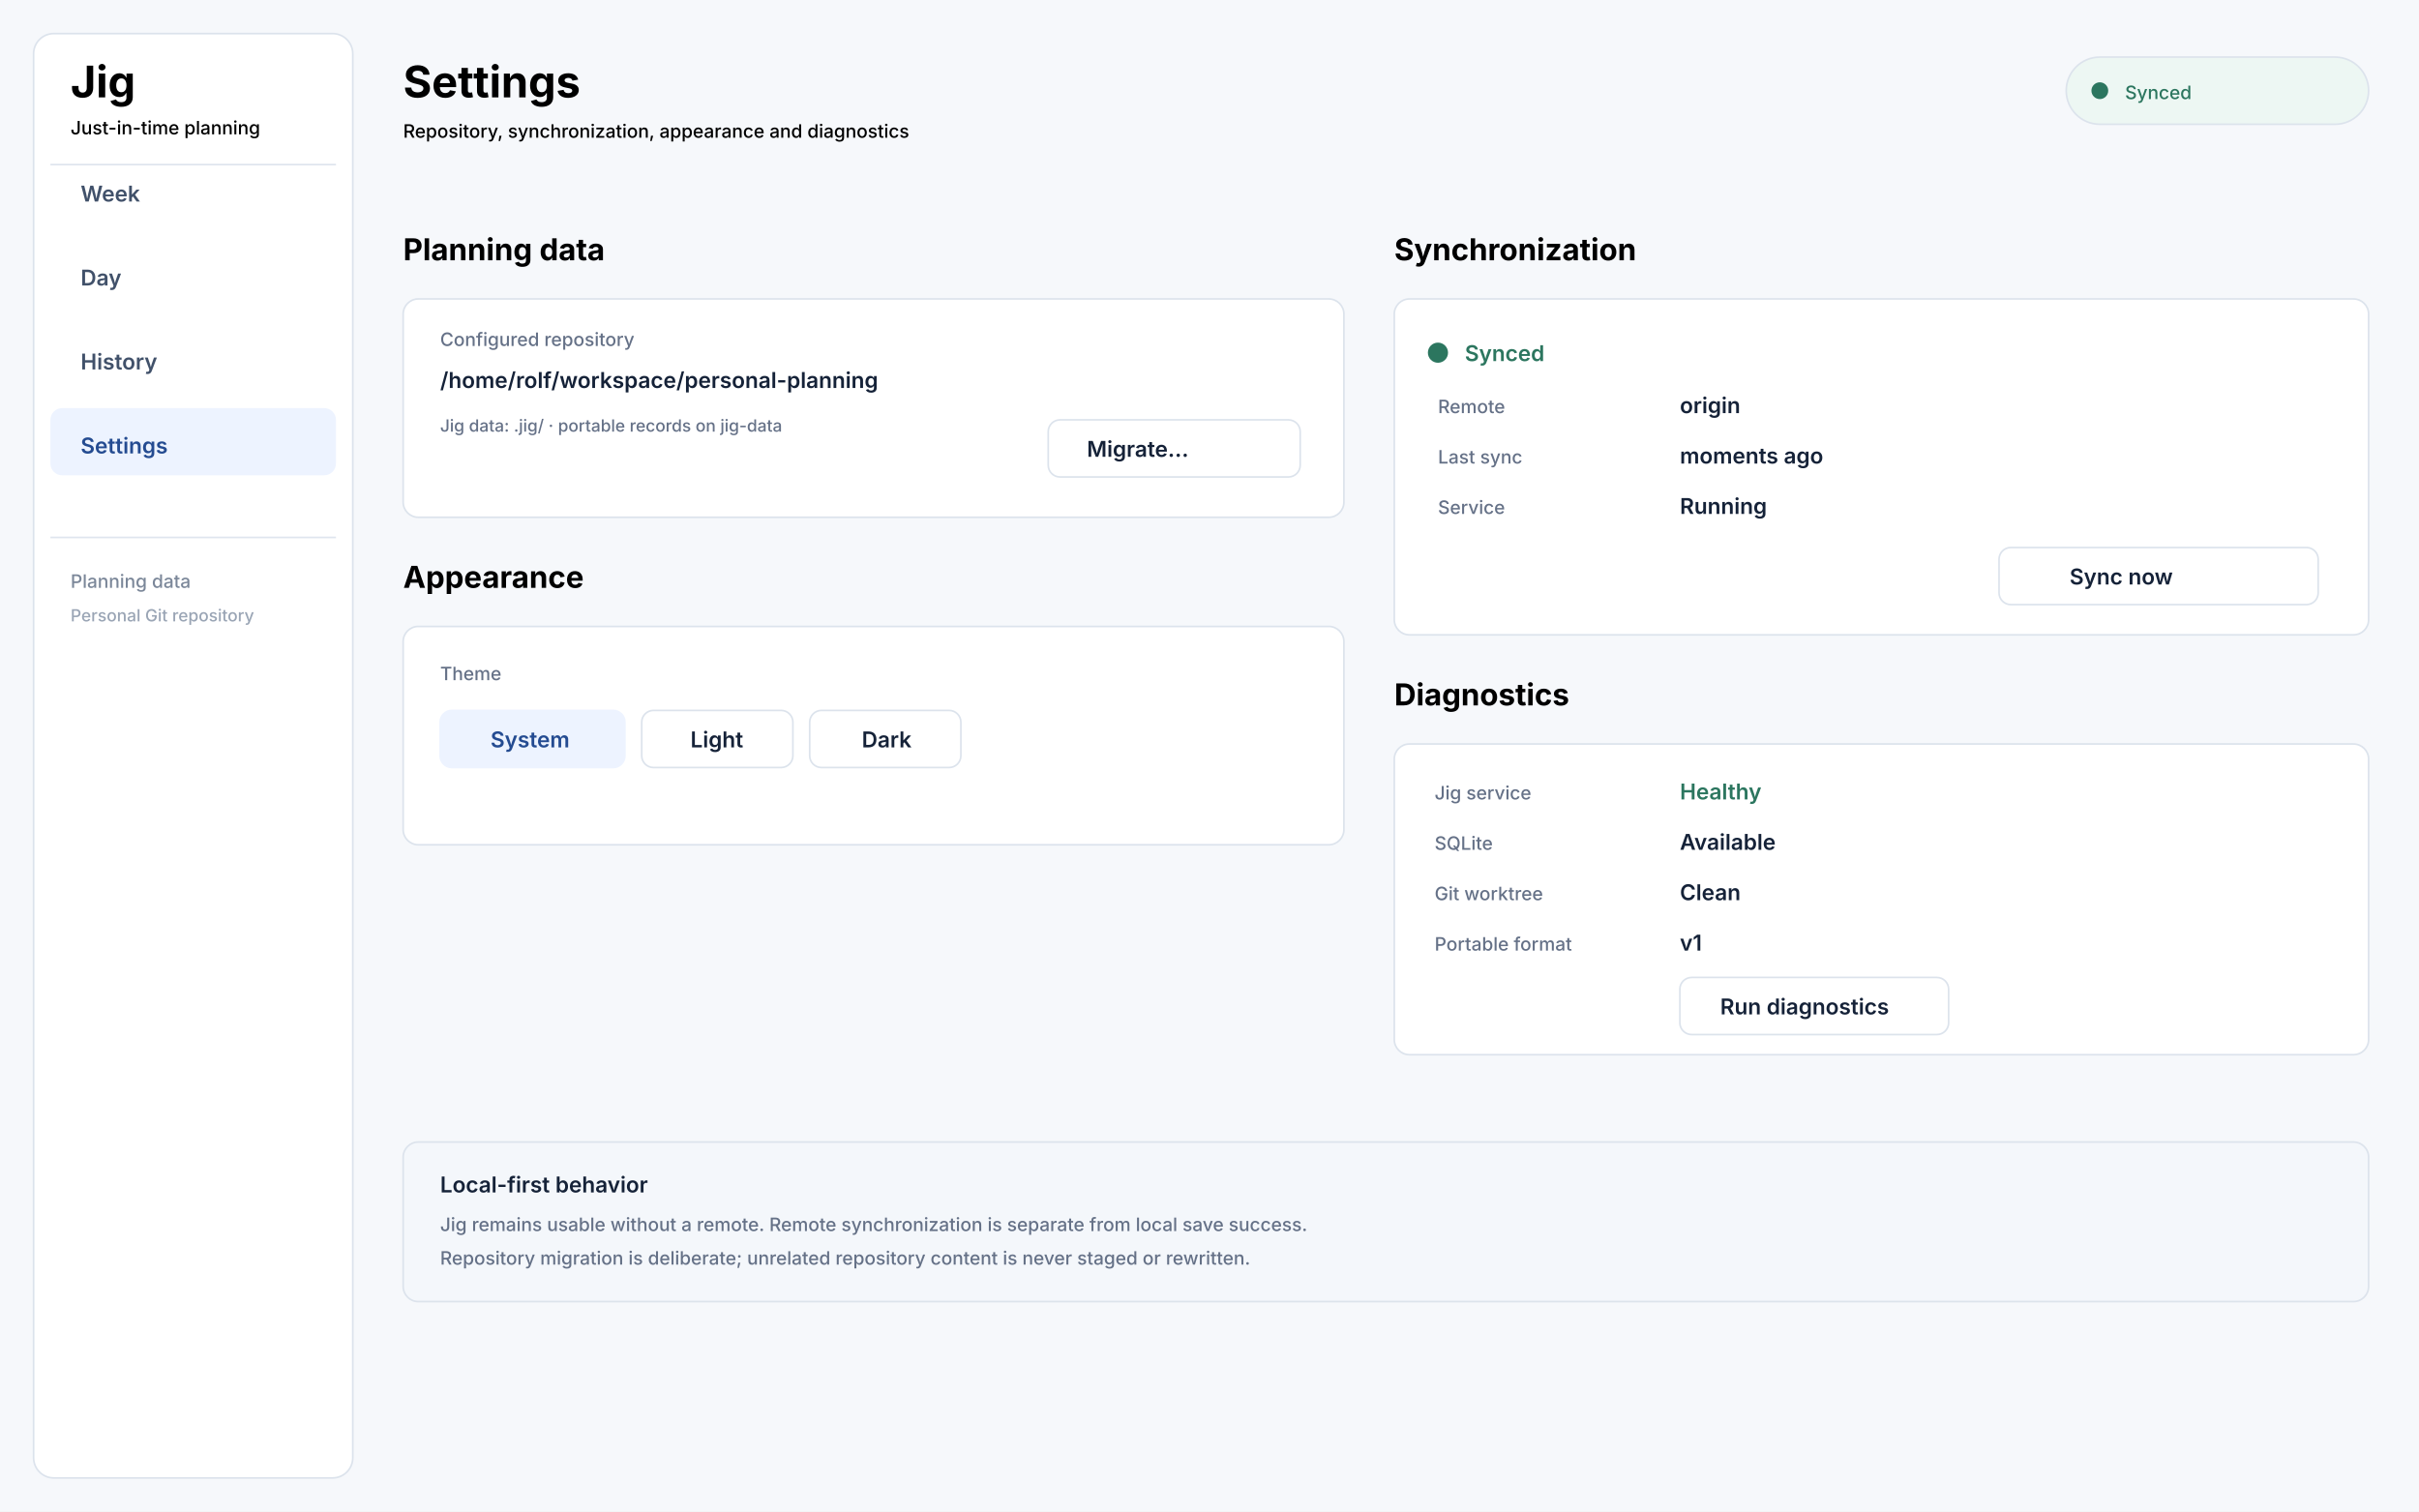
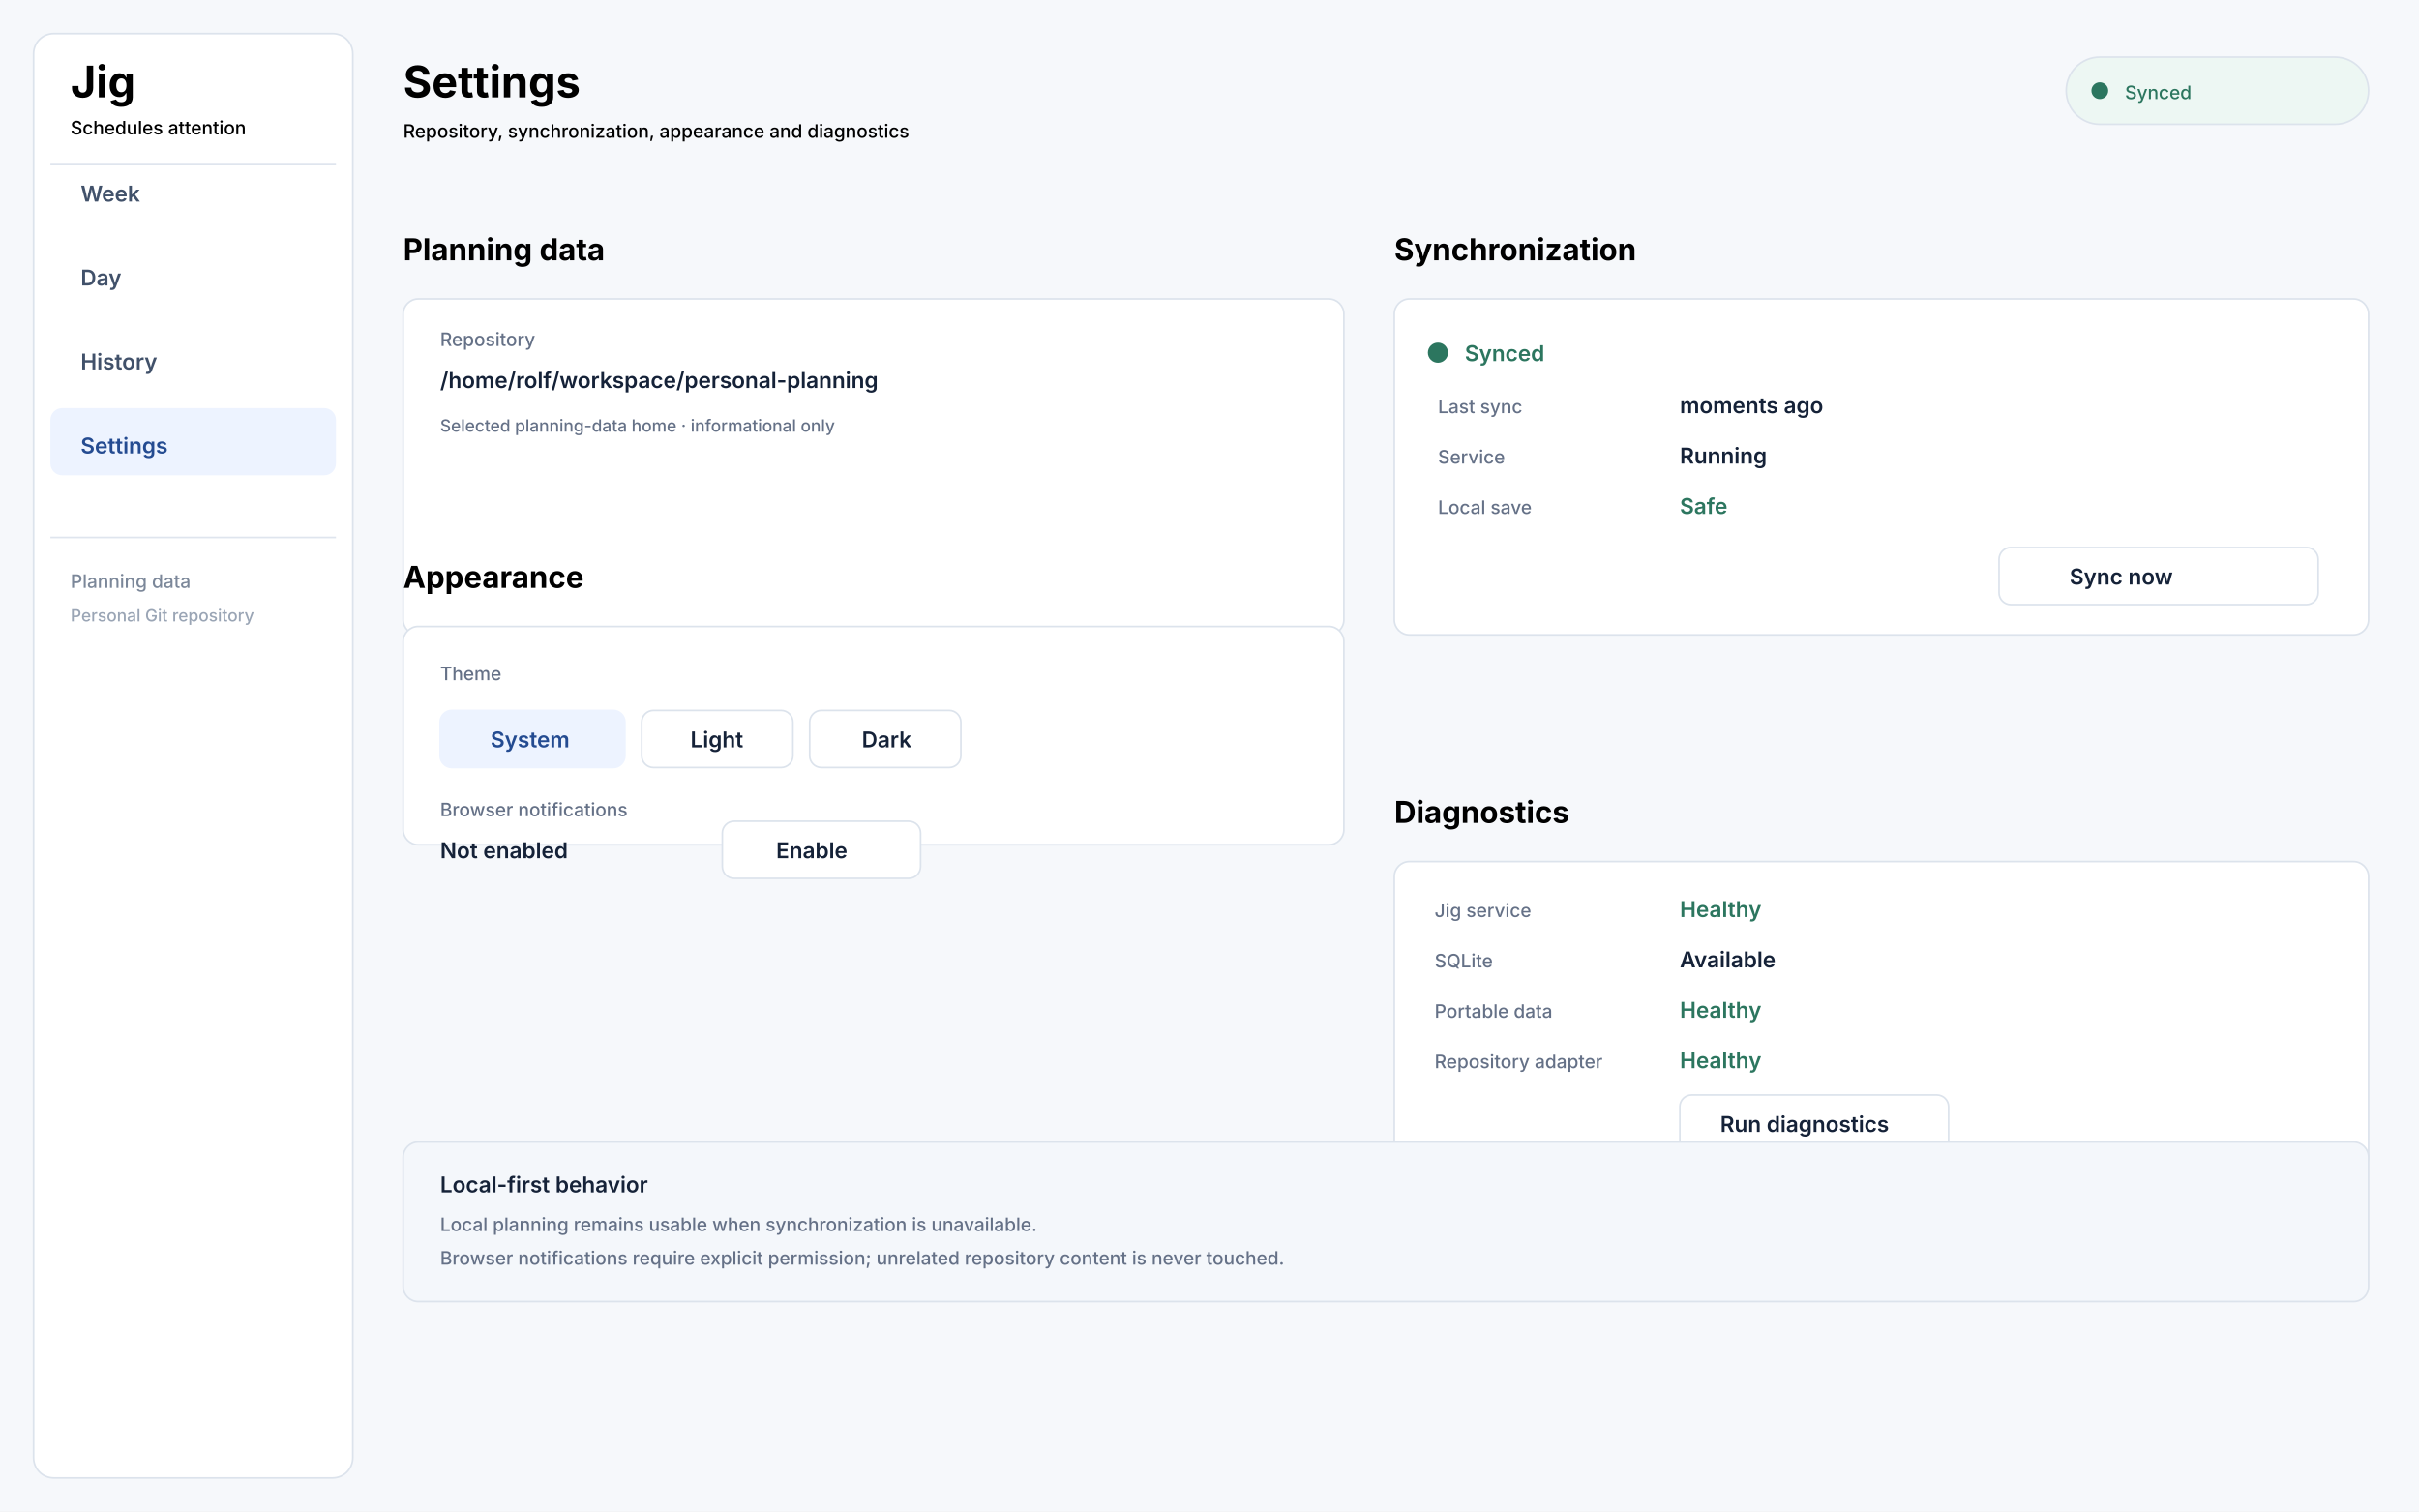
<svg xmlns="http://www.w3.org/2000/svg" width="1440" height="900" viewBox="0 0 1440 900" role="img" aria-label="Jig Settings canonical reference">
  <style>text{font-family:Inter,Arial,Helvetica,sans-serif}.t{fill:#152238}.m{fill:#657187}.muted{fill:#8a96a8}.h1{font-size:26px;font-weight:700}.h2{font-size:18px;font-weight:700}.b{font-size:13px;font-weight:600}.s{font-size:11px;font-weight:500}.xs{font-size:10px;font-weight:500}</style>
  <rect x="0" y="0" width="1440" height="900" rx="0" fill="#f6f8fb" stroke="none" stroke-width="1" />
  <rect x="20" y="20" width="190" height="860" rx="12" fill="#ffffff" stroke="#dce3ec" stroke-width="1" />
  <text x="42" y="58" class="h1">Jig</text>
-   <text x="42" y="80" class="s">Just-in-time planning</text>
+   <text x="42" y="80" class="s">Schedules attention</text>
  <line x1="30" y1="98" x2="200" y2="98" stroke="#dfe5ee" stroke-width="1" />
  <text x="48" y="120" class="b" fill="#41516a" font-weight="500">Week</text>
  <text x="48" y="170" class="b" fill="#41516a" font-weight="500">Day</text>
  <text x="48" y="220" class="b" fill="#41516a" font-weight="500">History</text>
  <rect x="30" y="243" width="170" height="40" rx="7" fill="#edf3ff" stroke="none" stroke-width="1" />
  <text x="48" y="270" class="b" fill="#244b91" font-weight="700">Settings</text>
  <line x1="30" y1="320" x2="200" y2="320" stroke="#dfe5ee" stroke-width="1" />
  <text x="42" y="350" class="s" fill="#7b8799">Planning data</text>
  <text x="42" y="370" class="xs" fill="#9aa5b5">Personal Git repository</text>
  <text x="240" y="58" class="h1">Settings</text>
  <text x="240" y="82" class="s">Repository, synchronization, appearance and diagnostics</text>
  <rect x="1230" y="34" width="180" height="40" rx="20" fill="#edf7f3" stroke="#dce3ec" stroke-width="1" />
  <circle cx="1250" cy="54" r="5" fill="#2c765f" stroke="none" stroke-width="1" />
  <text x="1265" y="59" class="s" fill="#2c765f" font-weight="700">Synced</text>
  <text x="240" y="155" class="h2">Planning data</text>
-   <rect x="240" y="178" width="560" height="130" rx="9" fill="#ffffff" stroke="#dce3ec" stroke-width="1" />
-   <text x="262" y="206" class="s" fill="#657187" font-weight="700">Configured repository</text>
+   <rect x="240" y="178" width="560" height="200" rx="9" fill="#ffffff" stroke="#dce3ec" stroke-width="1" />
+   <text x="262" y="206" class="s" fill="#657187" font-weight="700">Repository</text>
  <text x="262" y="231" class="b" fill="#152238" font-weight="600">/home/rolf/workspace/personal-planning</text>
-   <text x="262" y="257" class="xs" fill="#657187">Jig data: .jig/ · portable records on jig-data</text>
-   <rect x="624" y="250" width="150" height="34" rx="7" fill="#ffffff" stroke="#dce3ec" stroke-width="1" />
-   <text x="647" y="272" class="b" fill="#152238">Migrate…</text>
+   <text x="262" y="257" class="xs" fill="#657187">Selected planning-data home · informational only</text>
  <text x="830" y="155" class="h2">Synchronization</text>
  <rect x="830" y="178" width="580" height="200" rx="9" fill="#ffffff" stroke="#dce3ec" stroke-width="1" />
  <circle cx="856" cy="210" r="6" fill="#2c765f" stroke="none" stroke-width="1" />
  <text x="872" y="215" class="b" fill="#2c765f" font-weight="700">Synced</text>
-   <text x="856" y="246" class="s" fill="#657187">Remote</text>
-   <text x="1000" y="246" class="b" fill="#152238">origin</text>
-   <text x="856" y="276" class="s" fill="#657187">Last sync</text>
-   <text x="1000" y="276" class="b" fill="#152238">moments ago</text>
-   <text x="856" y="306" class="s" fill="#657187">Service</text>
-   <text x="1000" y="306" class="b" fill="#152238">Running</text>
+   <text x="856" y="246" class="s" fill="#657187">Last sync</text>
+   <text x="1000" y="246" class="b" fill="#152238">moments ago</text>
+   <text x="856" y="276" class="s" fill="#657187">Service</text>
+   <text x="1000" y="276" class="b" fill="#152238">Running</text>
+   <text x="856" y="306" class="s" fill="#657187">Local save</text>
+   <text x="1000" y="306" class="b" fill="#2c765f">Safe</text>
  <rect x="1190" y="326" width="190" height="34" rx="7" fill="#ffffff" stroke="#dce3ec" stroke-width="1" />
  <text x="1232" y="348" class="b" fill="#152238">Sync now</text>
  <text x="240" y="350" class="h2">Appearance</text>
  <rect x="240" y="373" width="560" height="130" rx="9" fill="#ffffff" stroke="#dce3ec" stroke-width="1" />
  <text x="262" y="405" class="s" fill="#657187" font-weight="700">Theme</text>
  <rect x="262" y="423" width="110" height="34" rx="7" fill="#edf3ff" stroke="#edf3ff" stroke-width="1" />
  <text x="292" y="445" class="b" fill="#244b91" font-weight="700">System</text>
  <rect x="382" y="423" width="90" height="34" rx="7" fill="#ffffff" stroke="#dce3ec" stroke-width="1" />
  <text x="411" y="445" class="b" fill="#152238">Light</text>
  <rect x="482" y="423" width="90" height="34" rx="7" fill="#ffffff" stroke="#dce3ec" stroke-width="1" />
  <text x="513" y="445" class="b" fill="#152238">Dark</text>
-   <text x="830" y="420" class="h2">Diagnostics</text>
-   <rect x="830" y="443" width="580" height="185" rx="9" fill="#ffffff" stroke="#dce3ec" stroke-width="1" />
-   <text x="854" y="476" class="s" fill="#657187">Jig service</text>
-   <text x="1000" y="476" class="b" fill="#2c765f" font-weight="700">Healthy</text>
-   <text x="854" y="506" class="s" fill="#657187">SQLite</text>
-   <text x="1000" y="506" class="b" fill="#152238">Available</text>
-   <text x="854" y="536" class="s" fill="#657187">Git worktree</text>
-   <text x="1000" y="536" class="b" fill="#152238">Clean</text>
-   <text x="854" y="566" class="s" fill="#657187">Portable format</text>
-   <text x="1000" y="566" class="b" fill="#152238">v1</text>
-   <rect x="1000" y="582" width="160" height="34" rx="7" fill="#ffffff" stroke="#dce3ec" stroke-width="1" />
-   <text x="1024" y="604" class="b" fill="#152238">Run diagnostics</text>
+   <text x="262" y="486" class="s" fill="#657187" font-weight="700">Browser notifications</text>
+   <text x="262" y="511" class="b" fill="#152238">Not enabled</text>
+   <rect x="430" y="489" width="118" height="34" rx="7" fill="#ffffff" stroke="#dce3ec" stroke-width="1" />
+   <text x="462" y="511" class="b" fill="#152238">Enable</text>
+   <text x="830" y="490" class="h2">Diagnostics</text>
+   <rect x="830" y="513" width="580" height="185" rx="9" fill="#ffffff" stroke="#dce3ec" stroke-width="1" />
+   <text x="854" y="546" class="s" fill="#657187">Jig service</text>
+   <text x="1000" y="546" class="b" fill="#2c765f" font-weight="700">Healthy</text>
+   <text x="854" y="576" class="s" fill="#657187">SQLite</text>
+   <text x="1000" y="576" class="b" fill="#152238">Available</text>
+   <text x="854" y="606" class="s" fill="#657187">Portable data</text>
+   <text x="1000" y="606" class="b" fill="#2c765f">Healthy</text>
+   <text x="854" y="636" class="s" fill="#657187">Repository adapter</text>
+   <text x="1000" y="636" class="b" fill="#2c765f">Healthy</text>
+   <rect x="1000" y="652" width="160" height="34" rx="7" fill="#ffffff" stroke="#dce3ec" stroke-width="1" />
+   <text x="1024" y="674" class="b" fill="#152238">Run diagnostics</text>
  <rect x="240" y="680" width="1170" height="95" rx="9" fill="#f4f7fb" stroke="#dce3ec" stroke-width="1" />
  <text x="262" y="710" class="b" fill="#152238" font-weight="700">Local-first behavior</text>
-   <text x="262" y="733" class="s" fill="#657187">Jig remains usable without a remote. Remote synchronization is separate from local save success.</text>
-   <text x="262" y="753" class="s" fill="#657187">Repository migration is deliberate; unrelated repository content is never staged or rewritten.</text>
+   <text x="262" y="733" class="s" fill="#657187">Local planning remains usable when synchronization is unavailable.</text>
+   <text x="262" y="753" class="s" fill="#657187">Browser notifications require explicit permission; unrelated repository content is never touched.</text>
</svg>
